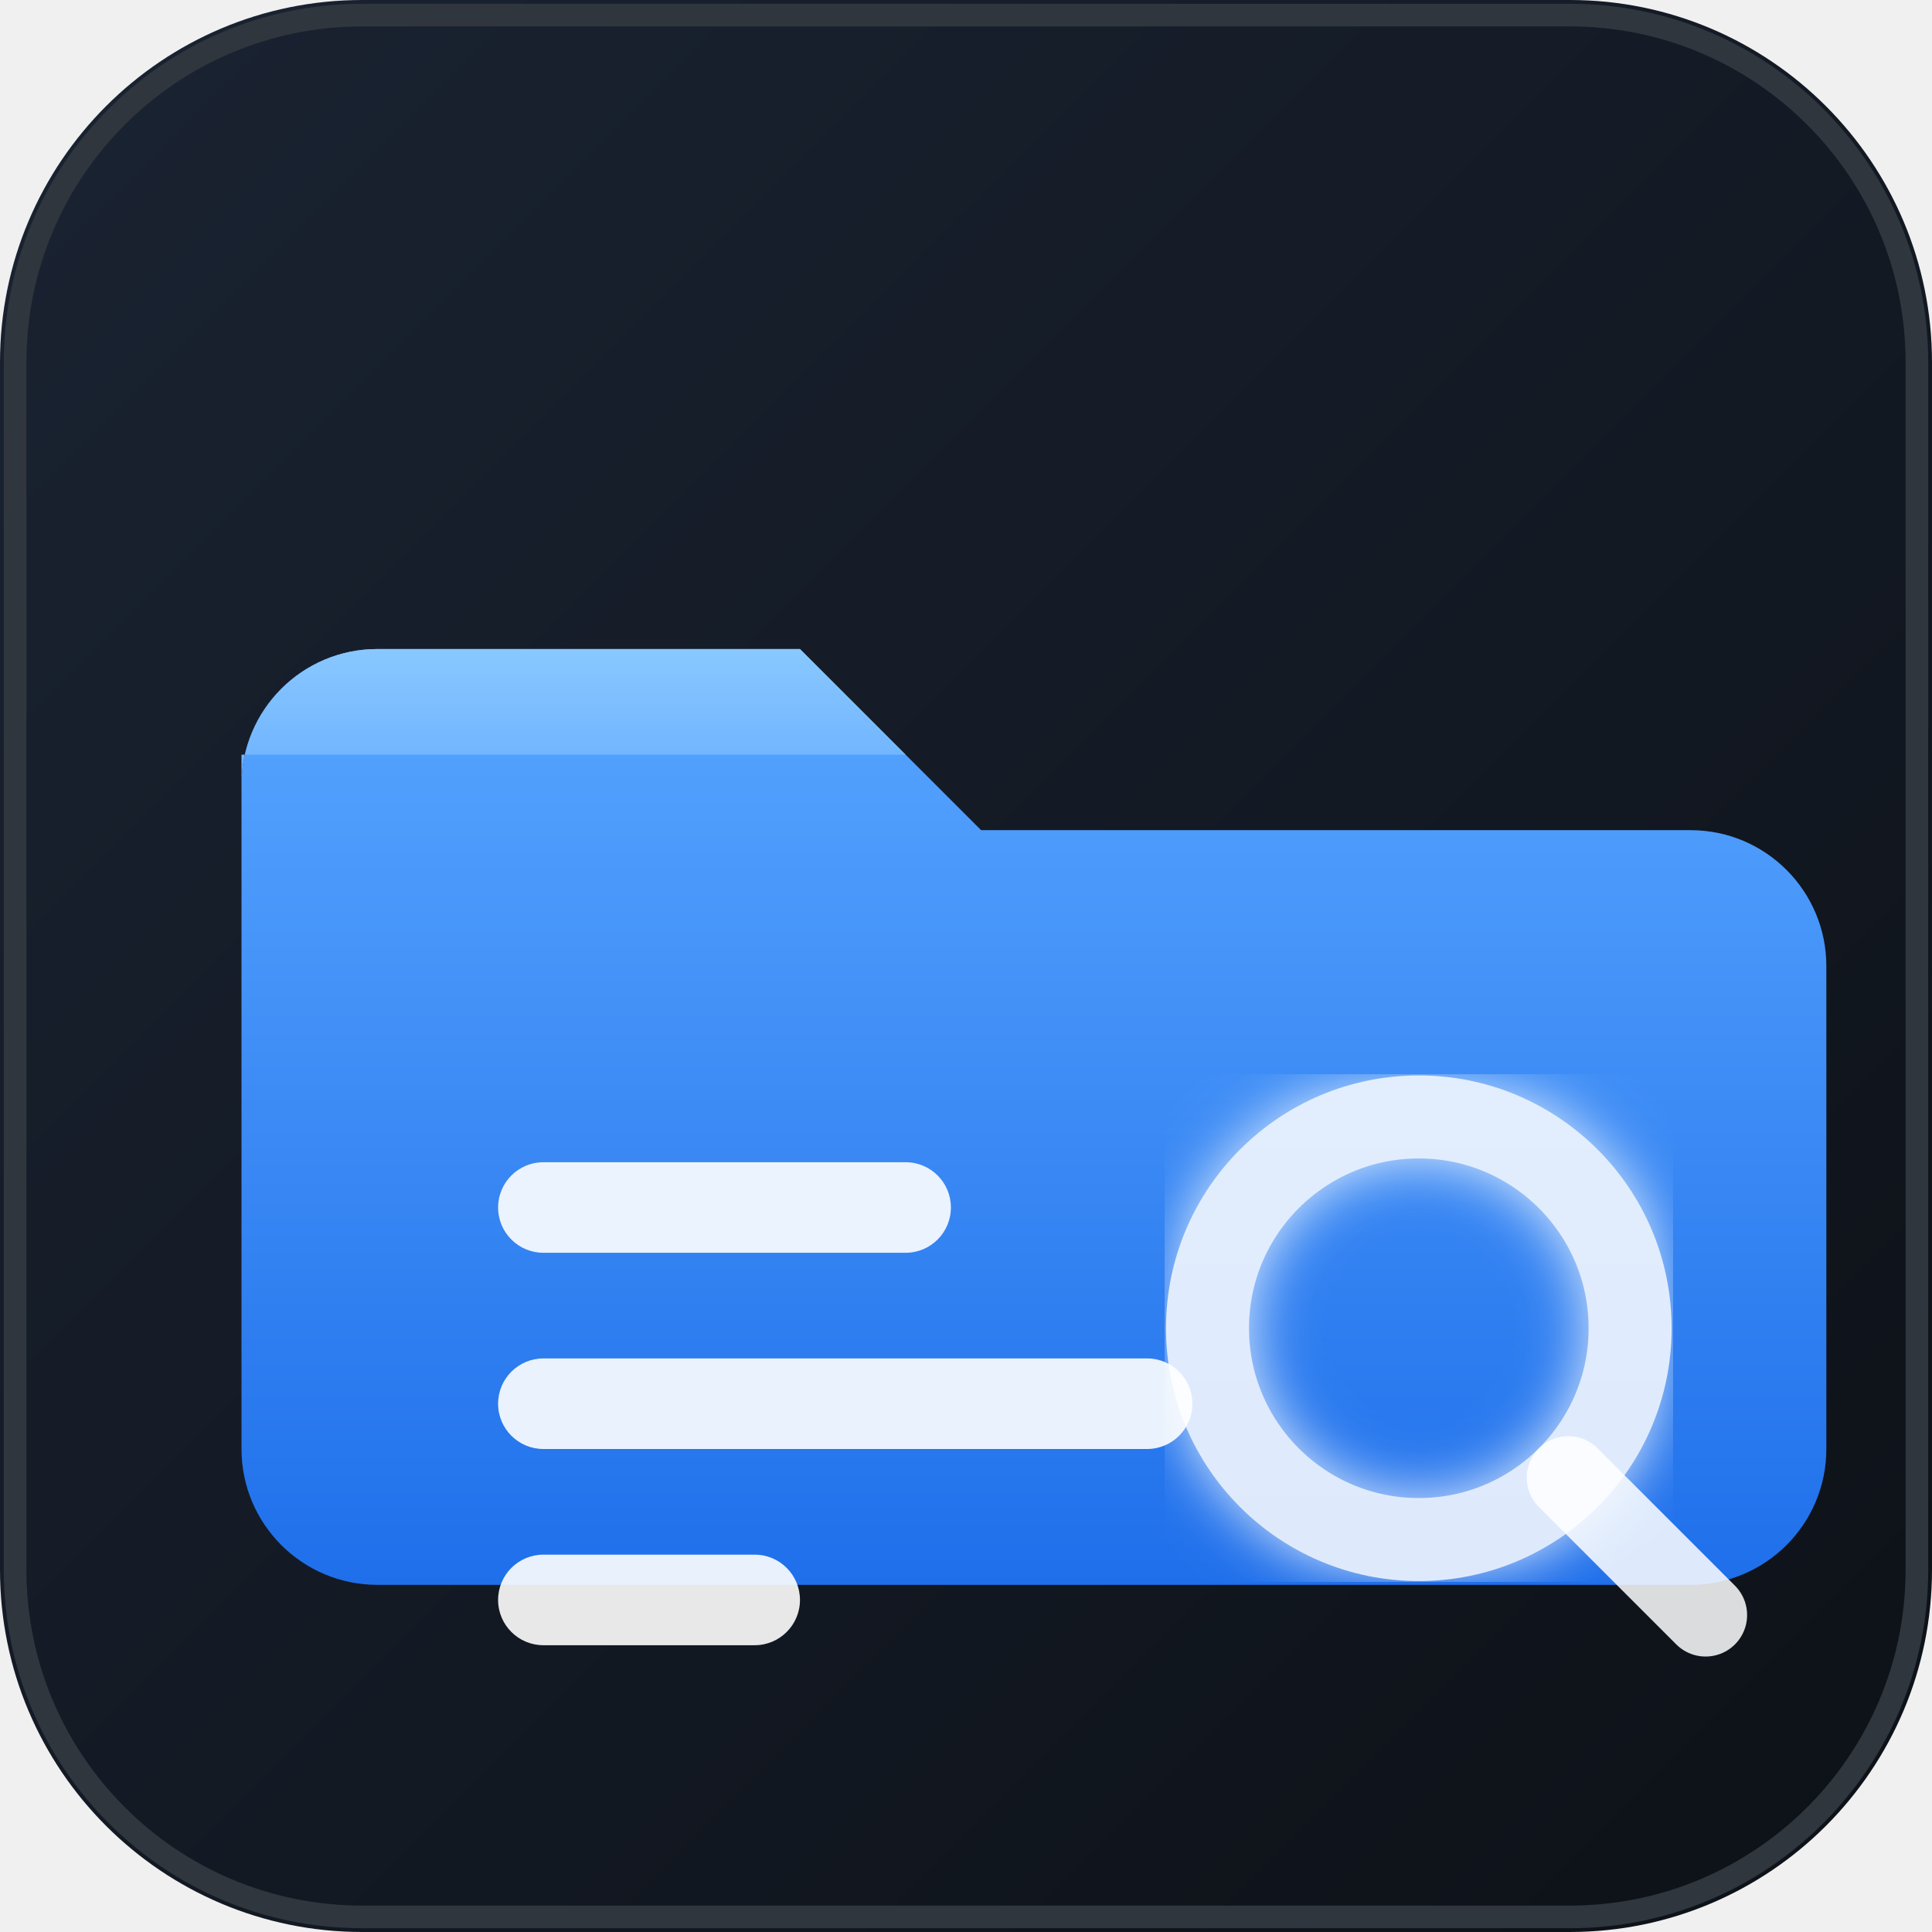
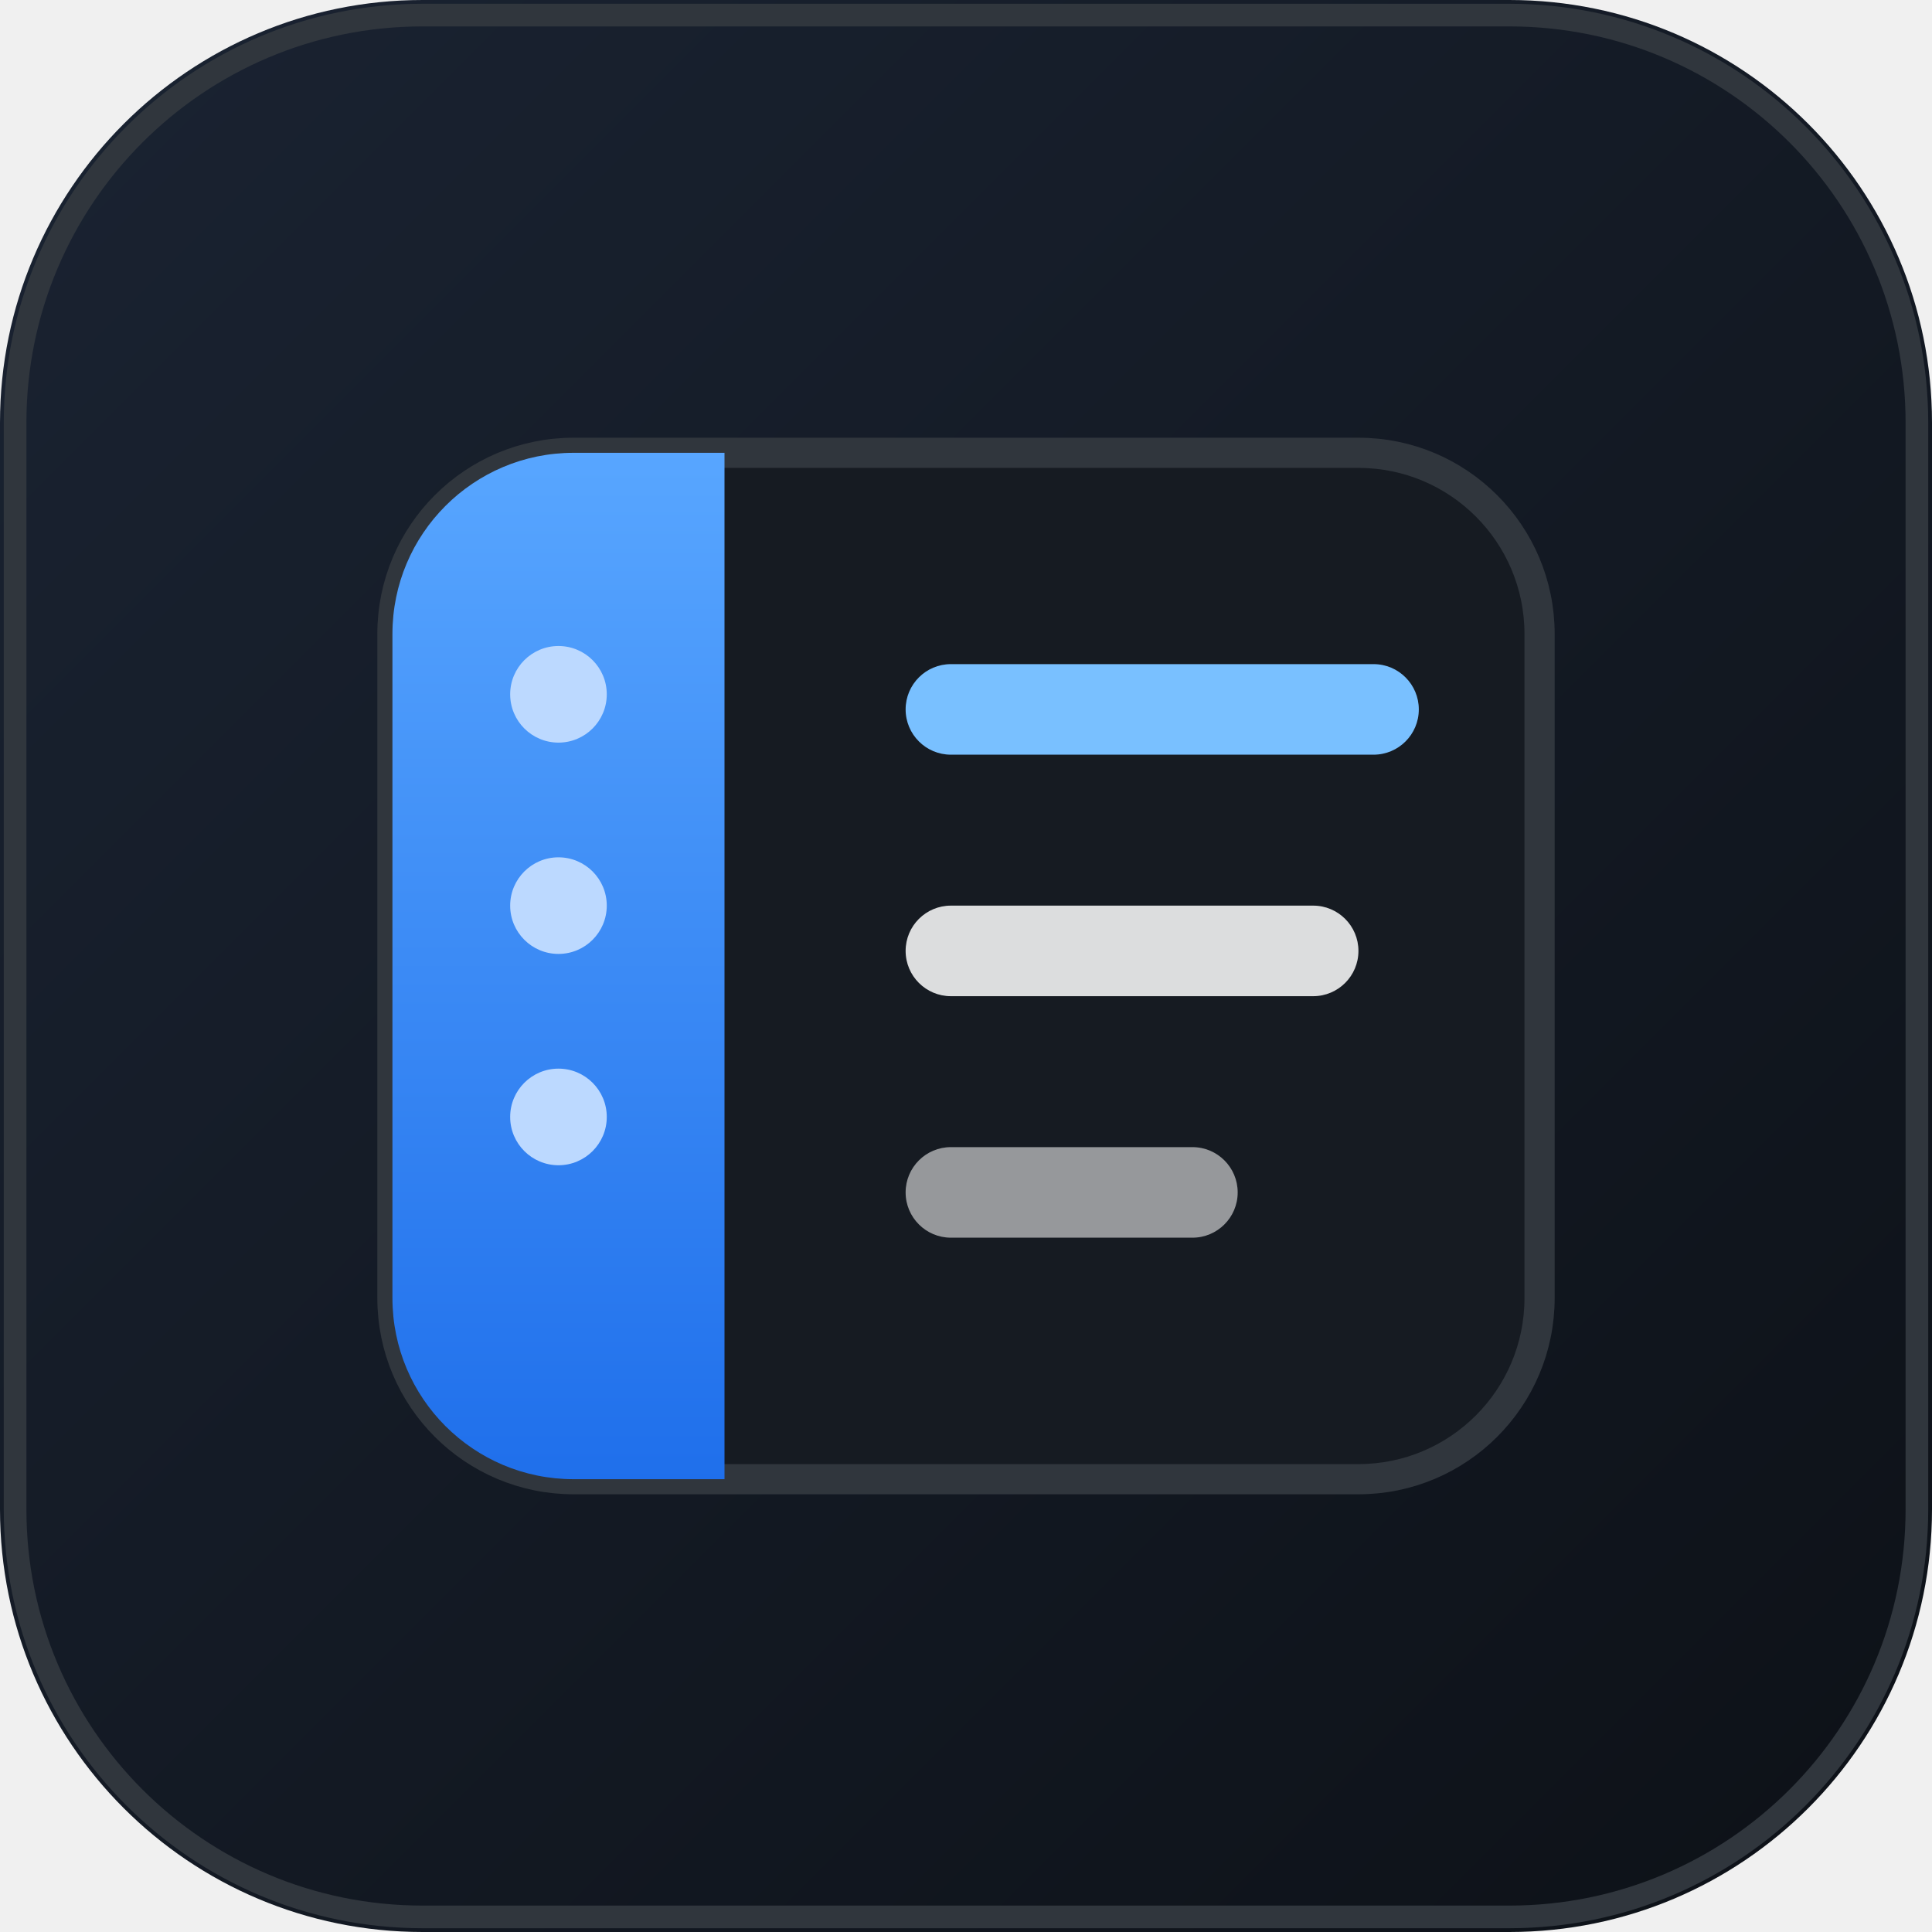
<svg xmlns="http://www.w3.org/2000/svg" viewBox="0 0 128 128">
  <defs>
    <linearGradient id="bg" x1="0" y1="0" x2="1" y2="1">
-       <stop offset="0%" stop-color="#1a2332" />
-       <stop offset="100%" stop-color="#0d1117" />
+       <stop offset="0" stop-color="#1a2332" />
+       <stop offset="1" stop-color="#0d1117" />
    </linearGradient>
-     <linearGradient id="folderFill" x1="0" y1="0" x2="0" y2="1">
-       <stop offset="0%" stop-color="#58a6ff" />
-       <stop offset="100%" stop-color="#1f6feb" />
+     <linearGradient id="side" x1="0" y1="0" x2="0" y2="1">
+       <stop offset="0" stop-color="#58a6ff" />
+       <stop offset="1" stop-color="#1f6feb" />
    </linearGradient>
-     <linearGradient id="tabFill" x1="0" y1="0" x2="0" y2="1">
-       <stop offset="0%" stop-color="#79c0ff" />
-       <stop offset="100%" stop-color="#58a6ff" />
-     </linearGradient>
-     <filter id="glow">
-       <feGaussianBlur in="SourceGraphic" stdDeviation="2" result="blur" />
-       <feComposite in="SourceGraphic" in2="blur" operator="over" />
-     </filter>
  </defs>
-   <rect width="128" height="128" rx="24" fill="url(#bg)" />
-   <rect x="1" y="1" width="126" height="126" rx="23" fill="none" stroke="#30363d" stroke-width="1.5" />
-   <path d="M16 52a9 9 0 0 1 9-9h28l12 12H112a9 9 0 0 1 9 9v32a9 9 0 0 1-9 9H25a9 9 0 0 1-9-9z" fill="url(#folderFill)" />
-   <path d="M16 52a9 9 0 0 1 9-9h28l7 7H16z" fill="url(#tabFill)" />
-   <path d="M16 52a9 9 0 0 1 9-9h28l7 7H16z" fill="white" opacity="0.12" />
-   <rect x="33" y="77" width="30" height="6" rx="3" fill="white" opacity="0.9" />
-   <rect x="33" y="90" width="46" height="6" rx="3" fill="white" opacity="0.9" />
-   <rect x="33" y="103" width="20" height="6" rx="3" fill="white" opacity="0.9" />
-   <circle cx="94" cy="88" r="14" fill="none" stroke="white" stroke-width="5.5" opacity="0.85" filter="url(#glow)" />
-   <line x1="103.9" y1="97.9" x2="113" y2="107" stroke="white" stroke-width="5.5" stroke-linecap="round" opacity="0.85" />
+   <rect width="128" height="128" rx="28" fill="url(#bg)" />
+   <rect x="1" y="1" width="126" height="126" rx="27" fill="none" stroke="#30363d" stroke-width="1.5" />
+   <rect x="26" y="30" width="76" height="68" rx="12" fill="#161b22" stroke="#30363d" stroke-width="2" />
+   <path d="M26 42a12 12 0 0 1 12-12h10v68H38a12 12 0 0 1-12-12z" fill="url(#side)" />
+   <circle cx="37" cy="46" r="3.2" fill="#bcd9ff" />
+   <circle cx="37" cy="60" r="3.2" fill="#bcd9ff" />
+   <circle cx="37" cy="74" r="3.2" fill="#bcd9ff" />
+   <rect x="60" y="44" width="34" height="6" rx="3" fill="#79c0ff" />
+   <rect x="60" y="60" width="30" height="6" rx="3" fill="#ffffff" opacity="0.85" />
+   <rect x="60" y="76" width="22" height="6" rx="3" fill="#ffffff" opacity="0.55" />
</svg>
